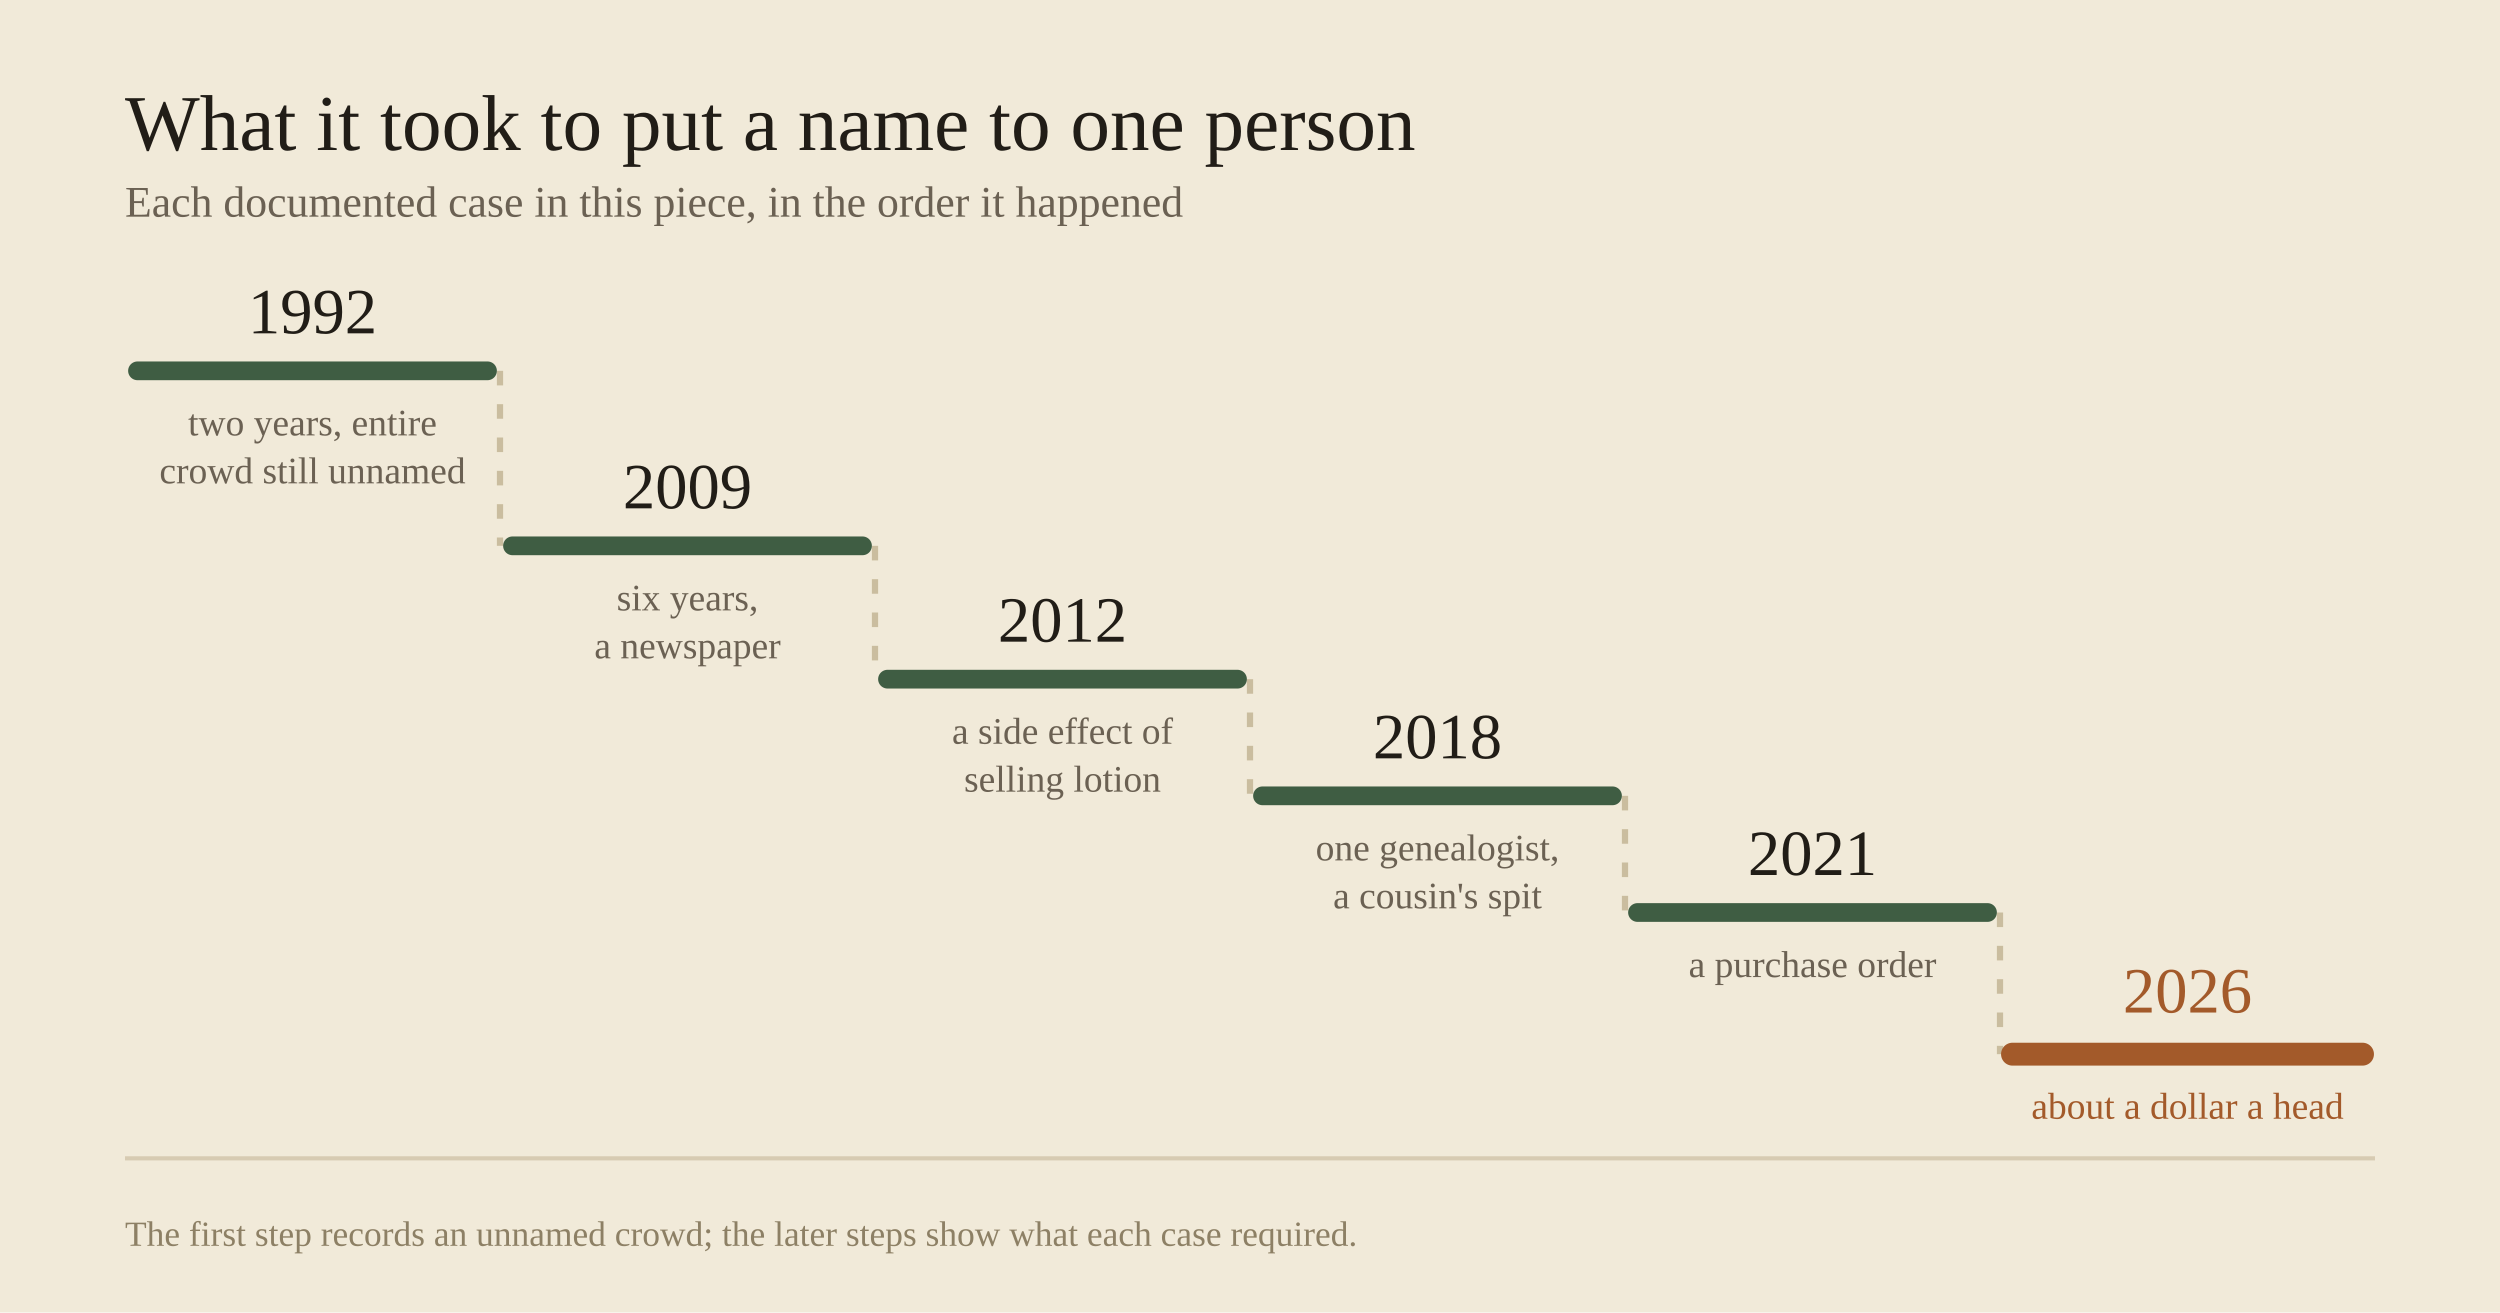
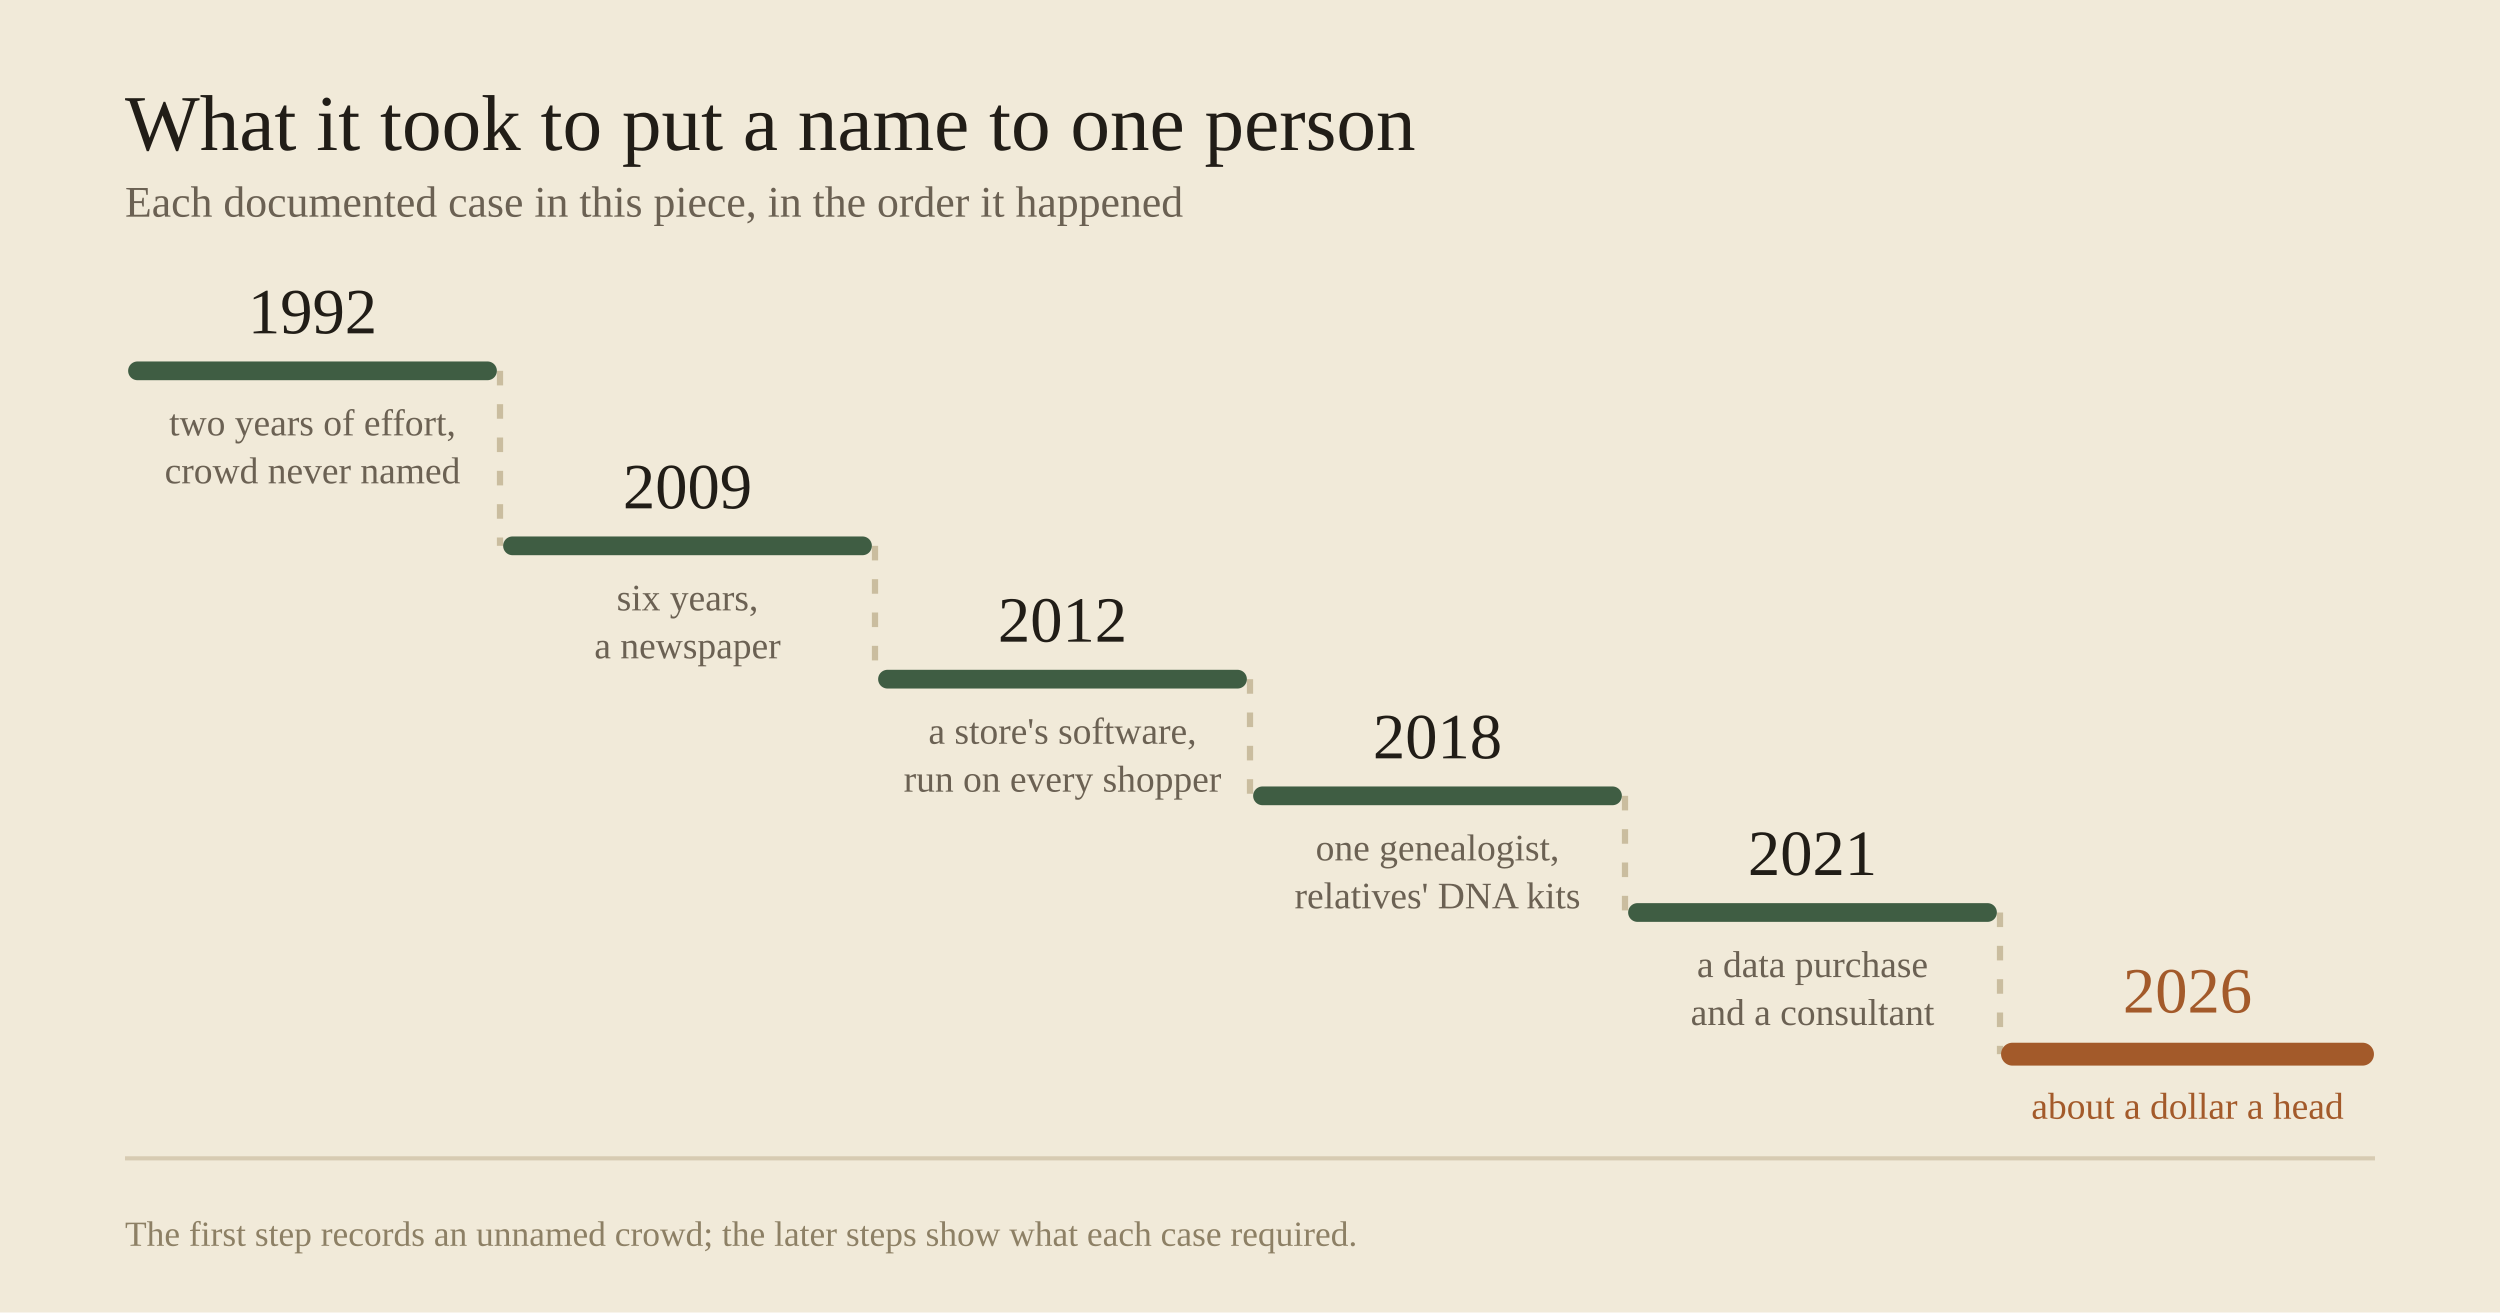
<svg xmlns="http://www.w3.org/2000/svg" width="1200" height="630" viewBox="0 0 1200 630">
  <rect width="1200" height="630" fill="#f1ead9" />
  <g font-family="Georgia, 'Times New Roman', serif" fill="#211d17">
    <text x="60" y="72" font-size="38">What it took to put a name to one person</text>
    <text x="60" y="104" font-size="21" fill="#6b6153">Each documented case in this piece, in the order it happened</text>
  </g>
  <g stroke="#d7cbb2" stroke-width="2">
    <line x1="60" y1="556" x2="1140" y2="556" />
  </g>
  <g stroke="#cabd9f" stroke-width="3" stroke-dasharray="7 9">
    <line x1="240" y1="178" x2="240" y2="262" />
    <line x1="420" y1="262" x2="420" y2="326" />
    <line x1="600" y1="326" x2="600" y2="382" />
    <line x1="780" y1="382" x2="780" y2="438" />
    <line x1="960" y1="438" x2="960" y2="506" />
  </g>
  <g stroke="#3f5d43" stroke-width="9" stroke-linecap="round">
    <line x1="66" y1="178" x2="234" y2="178" />
    <line x1="246" y1="262" x2="414" y2="262" />
    <line x1="426" y1="326" x2="594" y2="326" />
    <line x1="606" y1="382" x2="774" y2="382" />
    <line x1="786" y1="438" x2="954" y2="438" />
  </g>
  <line x1="966" y1="506" x2="1134" y2="506" stroke="#a35a2a" stroke-width="11" stroke-linecap="round" />
  <g font-family="Georgia, 'Times New Roman', serif" text-anchor="middle">
    <g font-size="31" fill="#211d17">
      <text x="150" y="160">1992</text>
      <text x="330" y="244">2009</text>
      <text x="510" y="308">2012</text>
      <text x="690" y="364">2018</text>
      <text x="870" y="420">2021</text>
      <text x="1050" y="486" fill="#a35a2a">2026</text>
    </g>
    <g font-size="18" fill="#6b6153">
-       <text x="150" y="209">two years, entire<tspan x="150" dy="23">crowd still unnamed</tspan>
+       <text x="150" y="209">two years of effort,<tspan x="150" dy="23">crowd never named</tspan>
      </text>
      <text x="330" y="293">six years,<tspan x="330" dy="23">a newspaper</tspan>
      </text>
-       <text x="510" y="357">a side effect of<tspan x="510" dy="23">selling lotion</tspan>
+       <text x="510" y="357">a store's software,<tspan x="510" dy="23">run on every shopper</tspan>
      </text>
-       <text x="690" y="413">one genealogist,<tspan x="690" dy="23">a cousin's spit</tspan>
+       <text x="690" y="413">one genealogist,<tspan x="690" dy="23">relatives' DNA kits</tspan>
      </text>
-       <text x="870" y="469">a purchase order</text>
+       <text x="870" y="469">a data purchase<tspan x="870" dy="23">and a consultant</tspan>
+       </text>
      <text x="1050" y="537" fill="#a35a2a">about a dollar a head</text>
    </g>
  </g>
  <text x="60" y="598" font-family="Georgia, 'Times New Roman', serif" font-size="17" fill="#8d8065">The first step records an unnamed crowd; the later steps show what each case required.</text>
</svg>
